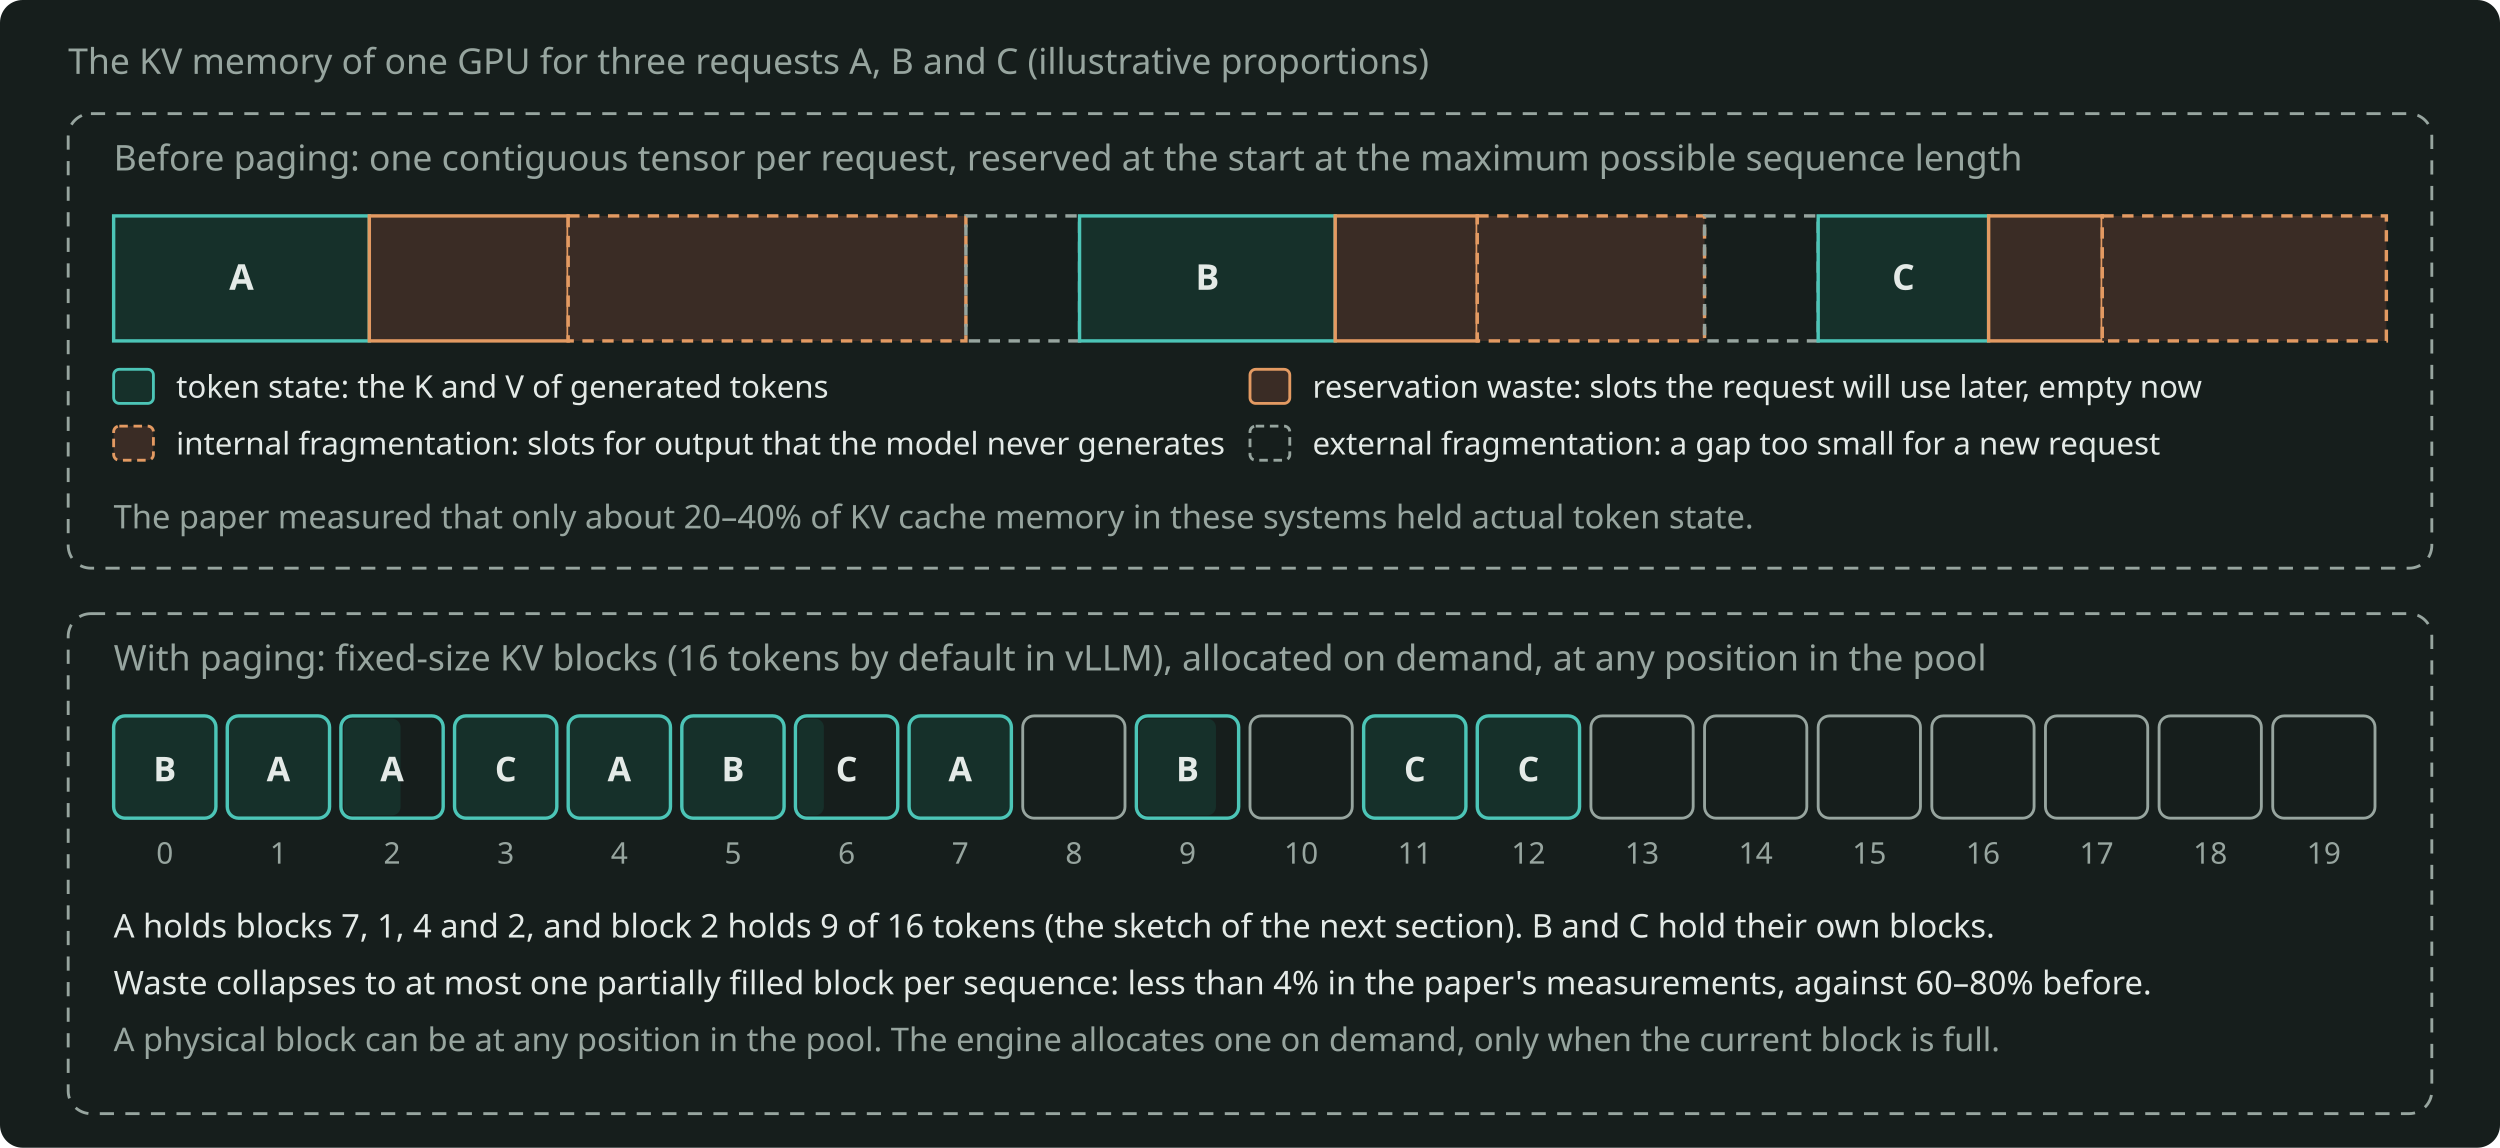
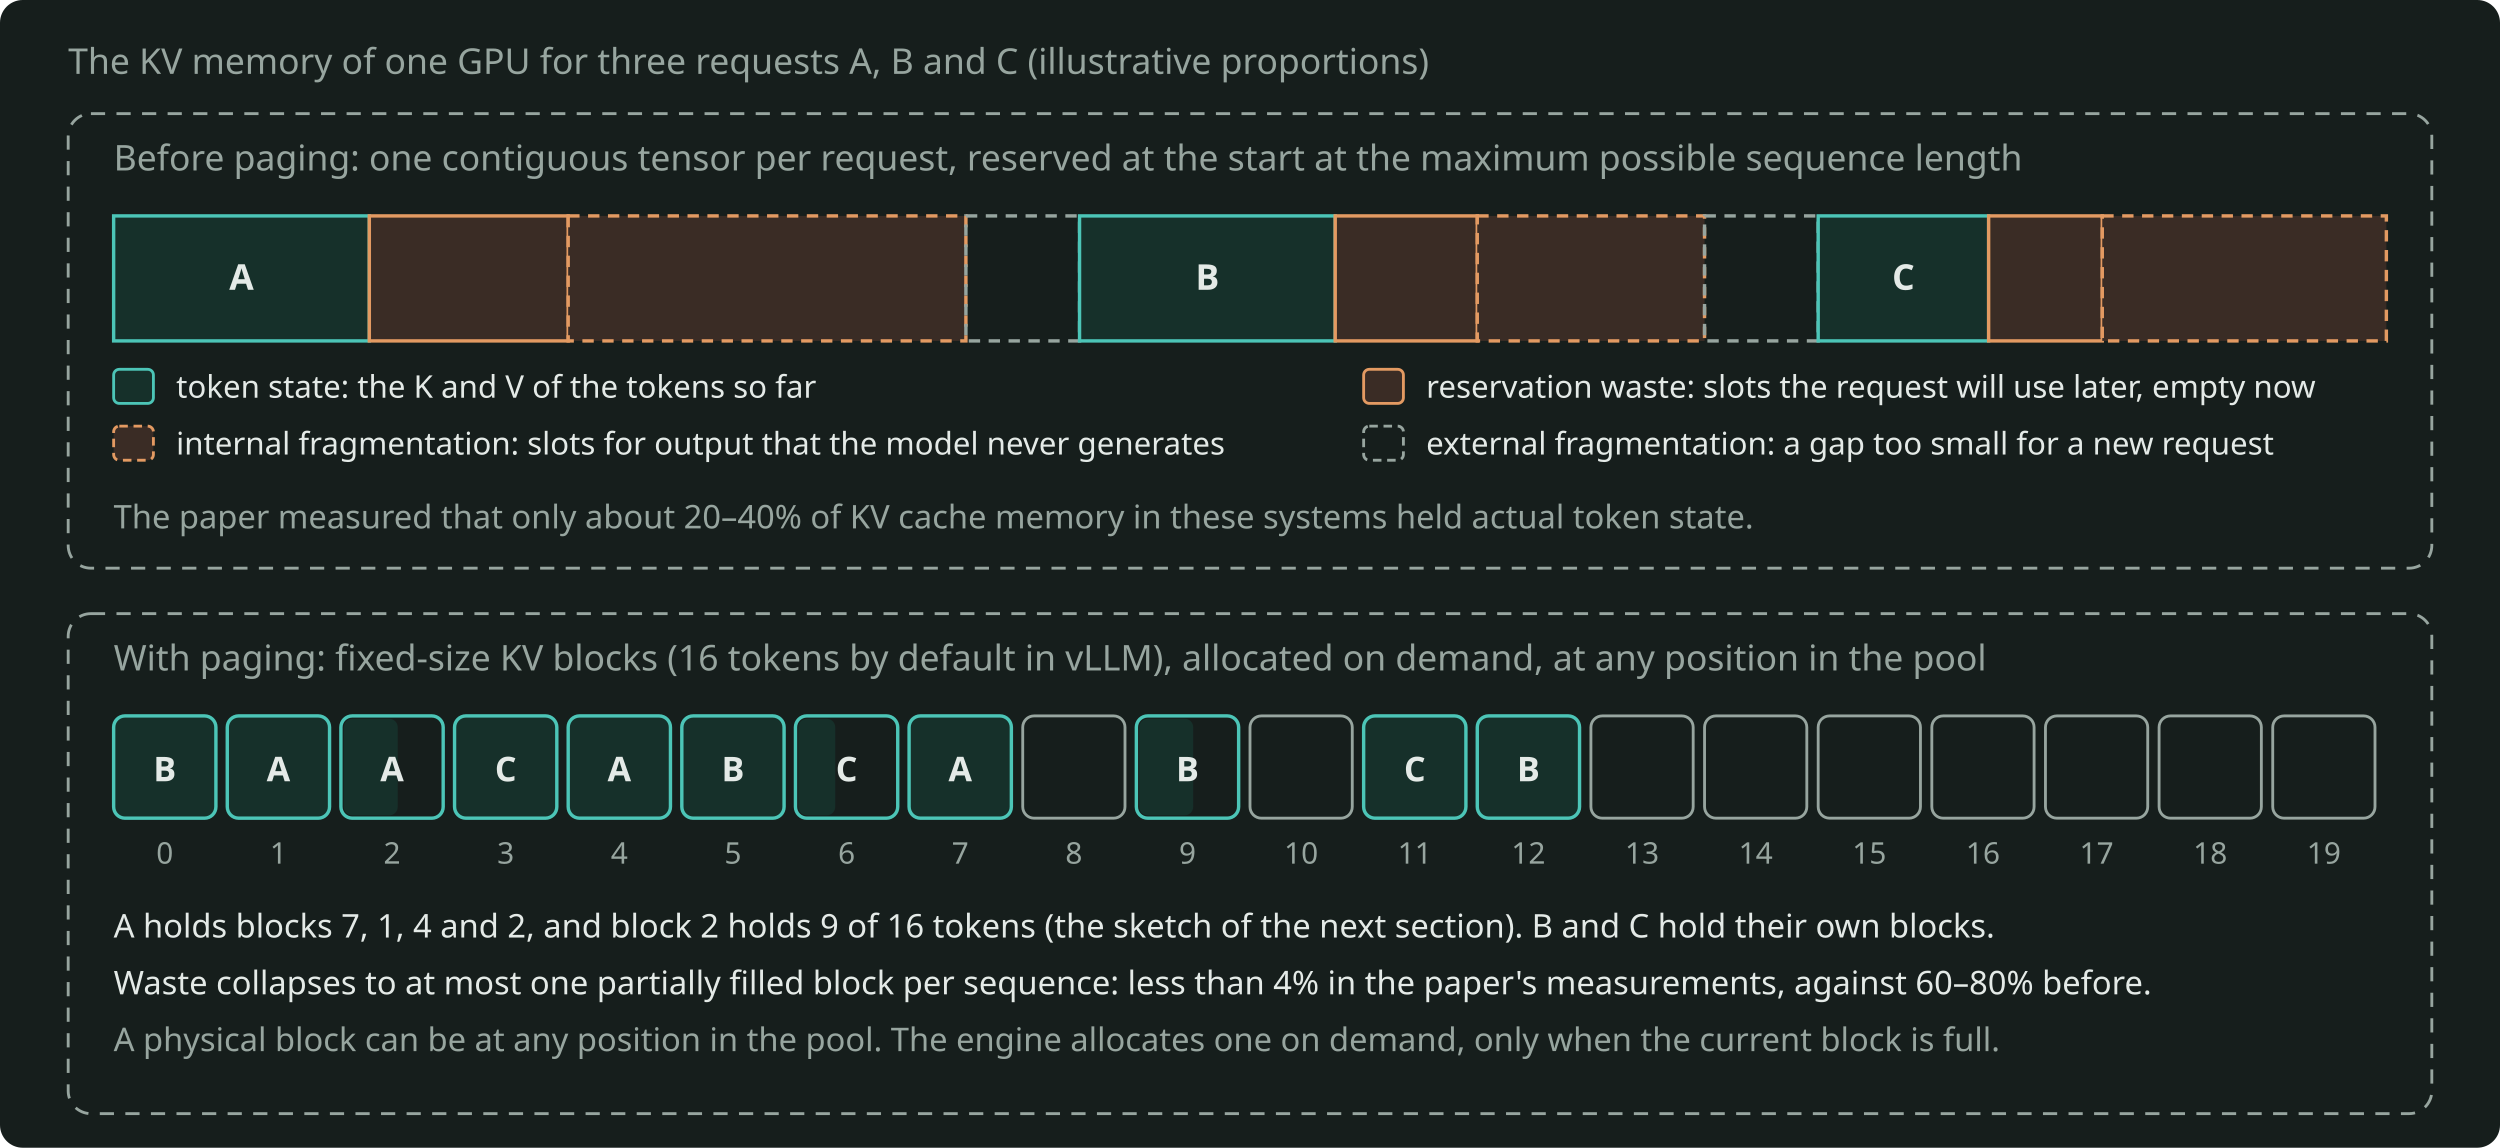
- <svg xmlns="http://www.w3.org/2000/svg" width="880" height="404" viewBox="0 0 880 404" role="img" aria-label="Before paging, each request reserves one contiguous tensor at the maximum length and three kinds of waste appear. With paging, each request holds fixed-size blocks at any position in the pool, and the waste is at most one partial block per sequence." style="color: #E4EAE7">
+ <svg xmlns="http://www.w3.org/2000/svg" width="880" height="404" viewBox="0 0 880 404" role="img" aria-label="Contiguous reservations at the maximum length cause three kinds of waste, but with fixed-size KV blocks at any position in the pool, the waste is at most one partial block per sequence." style="color: #E4EAE7">
  <rect x="0" y="0" width="880" height="404" rx="8" fill="#161E1C" />
  <g font-family="Bricolage Grotesque, system-ui, sans-serif" font-size="12.5" fill="currentColor">
    <text x="24" y="26" fill="#97A59F">The KV memory of one GPU for three requests A, B and C (illustrative proportions)</text>
    <rect x="24" y="40" width="832" height="160" rx="8" fill="none" stroke="#97A59F" stroke-width="1" stroke-dasharray="5 4" />
    <text x="40" y="60" fill="#97A59F">Before paging: one contiguous tensor per request, reserved at the start at the maximum possible sequence length</text>
    <g stroke-width="1.2">
      <rect x="40" y="76" width="90" height="44" fill="#16302A" stroke="#4CC5B7" />
      <rect x="130" y="76" width="70" height="44" fill="#3A2C25" stroke="#E39A62" />
      <rect x="200" y="76" width="140" height="44" fill="#3A2C25" stroke="#E39A62" stroke-dasharray="4 3" />
      <rect x="340" y="76" width="40" height="44" fill="none" stroke="#97A59F" stroke-dasharray="4 3" />
      <rect x="380" y="76" width="90" height="44" fill="#16302A" stroke="#4CC5B7" />
      <rect x="470" y="76" width="50" height="44" fill="#3A2C25" stroke="#E39A62" />
      <rect x="520" y="76" width="80" height="44" fill="#3A2C25" stroke="#E39A62" stroke-dasharray="4 3" />
      <rect x="600" y="76" width="40" height="44" fill="none" stroke="#97A59F" stroke-dasharray="4 3" />
      <rect x="640" y="76" width="60" height="44" fill="#16302A" stroke="#4CC5B7" />
      <rect x="700" y="76" width="40" height="44" fill="#3A2C25" stroke="#E39A62" />
      <rect x="740" y="76" width="100" height="44" fill="#3A2C25" stroke="#E39A62" stroke-dasharray="4 3" />
    </g>
    <g font-weight="600" text-anchor="middle">
      <text x="85" y="102">A</text>
      <text x="425" y="102">B</text>
      <text x="670" y="102">C</text>
    </g>
    <g font-size="11">
      <rect x="40" y="130" width="14" height="12" rx="2" fill="#16302A" stroke="#4CC5B7" stroke-width="1" />
-       <text x="62" y="140">token state: the K and V of generated tokens</text>
-       <rect x="440" y="130" width="14" height="12" rx="2" fill="#3A2C25" stroke="#E39A62" stroke-width="1" />
-       <text x="462" y="140">reservation waste: slots the request will use later, empty now</text>
+       <text x="62" y="140">token state: the K and V of the tokens so far</text>
+       <rect x="480" y="130" width="14" height="12" rx="2" fill="#3A2C25" stroke="#E39A62" stroke-width="1" />
+       <text x="502" y="140">reservation waste: slots the request will use later, empty now</text>
      <rect x="40" y="150" width="14" height="12" rx="2" fill="#3A2C25" stroke="#E39A62" stroke-width="1" stroke-dasharray="3 2" />
      <text x="62" y="160">internal fragmentation: slots for output that the model never generates</text>
-       <rect x="440" y="150" width="14" height="12" rx="2" fill="none" stroke="#97A59F" stroke-width="1" stroke-dasharray="3 2" />
-       <text x="462" y="160">external fragmentation: a gap too small for a new request</text>
+       <rect x="480" y="150" width="14" height="12" rx="2" fill="none" stroke="#97A59F" stroke-width="1" stroke-dasharray="3 2" />
+       <text x="502" y="160">external fragmentation: a gap too small for a new request</text>
    </g>
    <text x="40" y="186" font-size="11.5" fill="#97A59F">The paper measured that only about 20–40% of KV cache memory in these systems held actual token state.</text>
    <rect x="24" y="216" width="832" height="176" rx="8" fill="none" stroke="#97A59F" stroke-width="1" stroke-dasharray="5 4" />
    <text x="40" y="236" fill="#97A59F">With paging: fixed-size KV blocks (16 tokens by default in vLLM), allocated on demand, at any position in the pool</text>
    <g font-size="12">
      <rect x="40" y="252" width="36" height="36" rx="4" fill="#16302A" stroke="#4CC5B7" stroke-width="1.2" />
      <text x="58" y="275" text-anchor="middle" font-weight="600">B</text>
      <rect x="80" y="252" width="36" height="36" rx="4" fill="#16302A" stroke="#4CC5B7" stroke-width="1.2" />
      <text x="98" y="275" text-anchor="middle" font-weight="600">A</text>
      <rect x="120" y="252" width="36" height="36" rx="4" fill="none" stroke="#4CC5B7" stroke-width="1.2" />
-       <rect x="121" y="253" width="20" height="34" rx="3" fill="#16302A" />
+       <rect x="121" y="253" width="19" height="34" rx="3" fill="#16302A" />
      <text x="138" y="275" text-anchor="middle" font-weight="600">A</text>
      <rect x="160" y="252" width="36" height="36" rx="4" fill="#16302A" stroke="#4CC5B7" stroke-width="1.2" />
      <text x="178" y="275" text-anchor="middle" font-weight="600">C</text>
      <rect x="200" y="252" width="36" height="36" rx="4" fill="#16302A" stroke="#4CC5B7" stroke-width="1.2" />
      <text x="218" y="275" text-anchor="middle" font-weight="600">A</text>
      <rect x="240" y="252" width="36" height="36" rx="4" fill="#16302A" stroke="#4CC5B7" stroke-width="1.2" />
      <text x="258" y="275" text-anchor="middle" font-weight="600">B</text>
      <rect x="280" y="252" width="36" height="36" rx="4" fill="none" stroke="#4CC5B7" stroke-width="1.2" />
-       <rect x="281" y="253" width="9" height="34" rx="3" fill="#16302A" />
+       <rect x="281" y="253" width="13" height="34" rx="3" fill="#16302A" />
      <text x="298" y="275" text-anchor="middle" font-weight="600">C</text>
      <rect x="320" y="252" width="36" height="36" rx="4" fill="#16302A" stroke="#4CC5B7" stroke-width="1.2" />
      <text x="338" y="275" text-anchor="middle" font-weight="600">A</text>
      <rect x="360" y="252" width="36" height="36" rx="4" fill="none" stroke="#97A59F" stroke-width="1" />
      <rect x="400" y="252" width="36" height="36" rx="4" fill="none" stroke="#4CC5B7" stroke-width="1.2" />
-       <rect x="401" y="253" width="27" height="34" rx="3" fill="#16302A" />
+       <rect x="401" y="253" width="19" height="34" rx="3" fill="#16302A" />
      <text x="418" y="275" text-anchor="middle" font-weight="600">B</text>
      <rect x="440" y="252" width="36" height="36" rx="4" fill="none" stroke="#97A59F" stroke-width="1" />
      <rect x="480" y="252" width="36" height="36" rx="4" fill="#16302A" stroke="#4CC5B7" stroke-width="1.2" />
      <text x="498" y="275" text-anchor="middle" font-weight="600">C</text>
      <rect x="520" y="252" width="36" height="36" rx="4" fill="#16302A" stroke="#4CC5B7" stroke-width="1.2" />
-       <text x="538" y="275" text-anchor="middle" font-weight="600">C</text>
+       <text x="538" y="275" text-anchor="middle" font-weight="600">B</text>
      <rect x="560" y="252" width="36" height="36" rx="4" fill="none" stroke="#97A59F" stroke-width="1" />
      <rect x="600" y="252" width="36" height="36" rx="4" fill="none" stroke="#97A59F" stroke-width="1" />
      <rect x="640" y="252" width="36" height="36" rx="4" fill="none" stroke="#97A59F" stroke-width="1" />
      <rect x="680" y="252" width="36" height="36" rx="4" fill="none" stroke="#97A59F" stroke-width="1" />
      <rect x="720" y="252" width="36" height="36" rx="4" fill="none" stroke="#97A59F" stroke-width="1" />
      <rect x="760" y="252" width="36" height="36" rx="4" fill="none" stroke="#97A59F" stroke-width="1" />
      <rect x="800" y="252" width="36" height="36" rx="4" fill="none" stroke="#97A59F" stroke-width="1" />
    </g>
    <g font-size="10.5" fill="#97A59F">
      <text x="58" y="304" text-anchor="middle">0</text>
      <text x="98" y="304" text-anchor="middle">1</text>
      <text x="138" y="304" text-anchor="middle">2</text>
      <text x="178" y="304" text-anchor="middle">3</text>
      <text x="218" y="304" text-anchor="middle">4</text>
      <text x="258" y="304" text-anchor="middle">5</text>
      <text x="298" y="304" text-anchor="middle">6</text>
      <text x="338" y="304" text-anchor="middle">7</text>
      <text x="378" y="304" text-anchor="middle">8</text>
      <text x="418" y="304" text-anchor="middle">9</text>
      <text x="458" y="304" text-anchor="middle">10</text>
      <text x="498" y="304" text-anchor="middle">11</text>
      <text x="538" y="304" text-anchor="middle">12</text>
      <text x="578" y="304" text-anchor="middle">13</text>
      <text x="618" y="304" text-anchor="middle">14</text>
      <text x="658" y="304" text-anchor="middle">15</text>
      <text x="698" y="304" text-anchor="middle">16</text>
      <text x="738" y="304" text-anchor="middle">17</text>
      <text x="778" y="304" text-anchor="middle">18</text>
      <text x="818" y="304" text-anchor="middle">19</text>
    </g>
    <text x="40" y="330" font-size="11.5">A holds blocks 7, 1, 4 and 2, and block 2 holds 9 of 16 tokens (the sketch of the next section). B and C hold their own blocks.</text>
    <text x="40" y="350" font-size="11.5">Waste collapses to at most one partially filled block per sequence: less than 4% in the paper's measurements, against 60–80% before.</text>
    <text x="40" y="370" font-size="11.5" fill="#97A59F">A physical block can be at any position in the pool. The engine allocates one on demand, only when the current block is full.</text>
  </g>
</svg>
